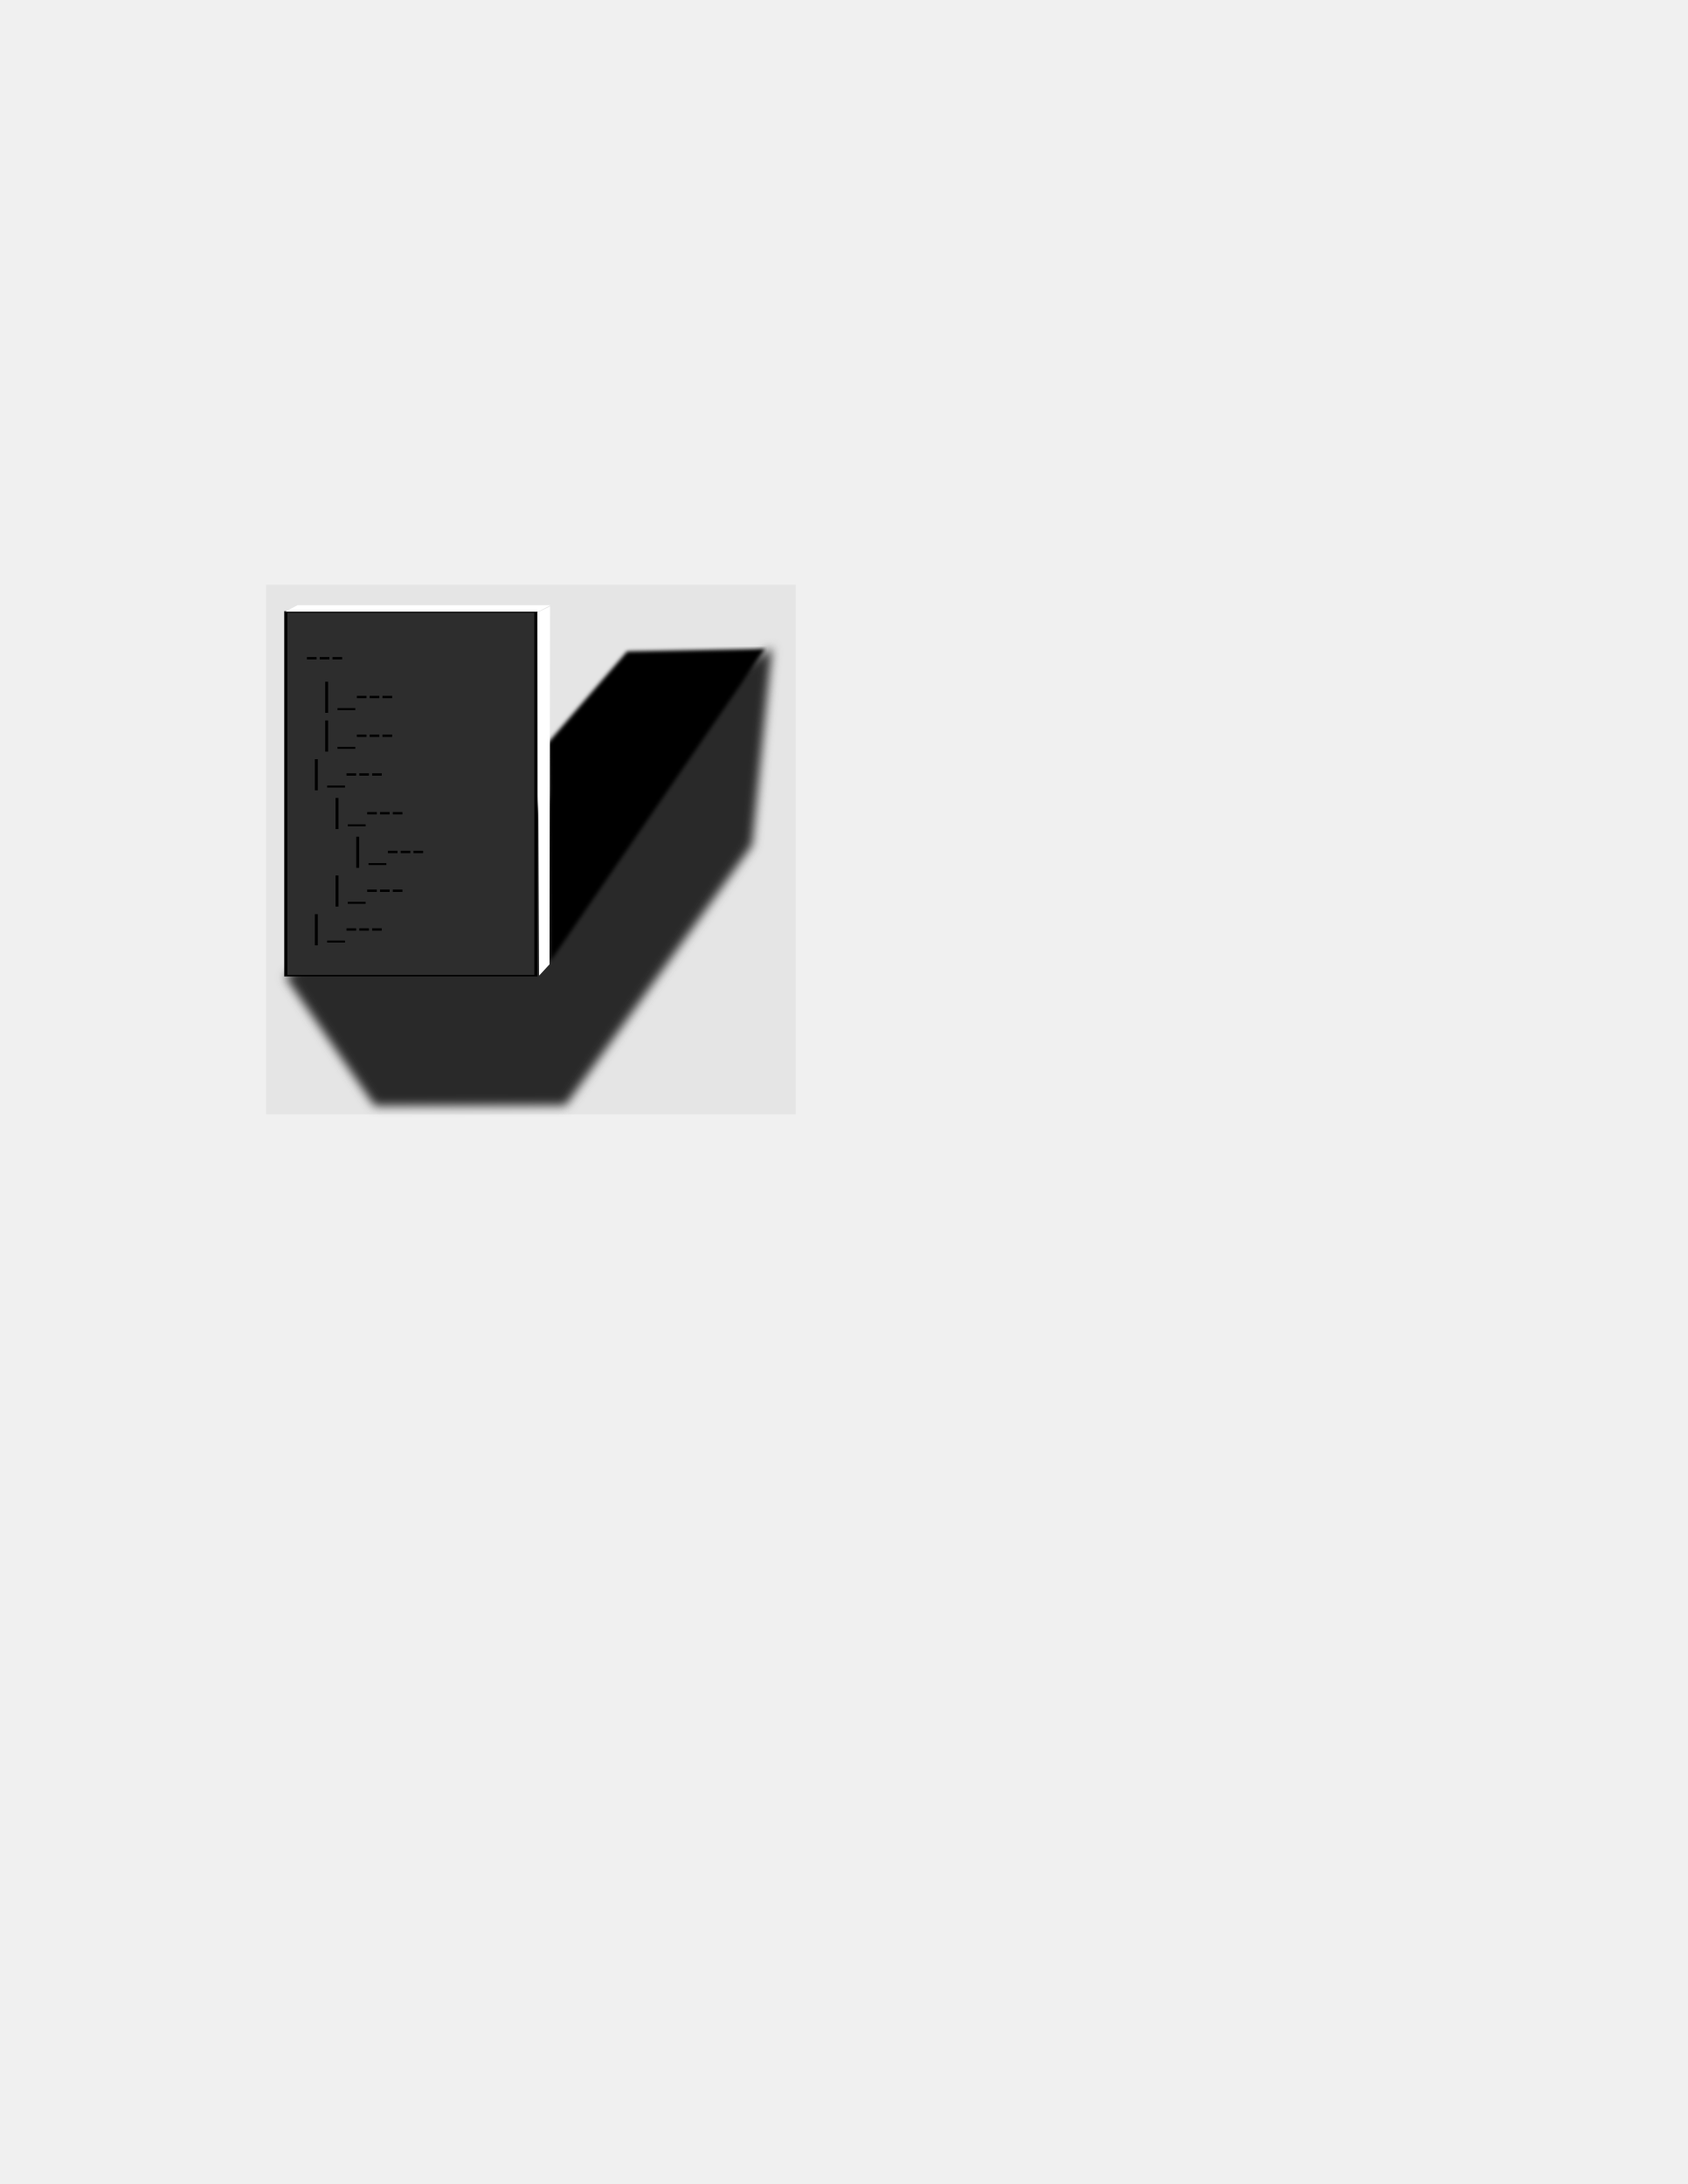
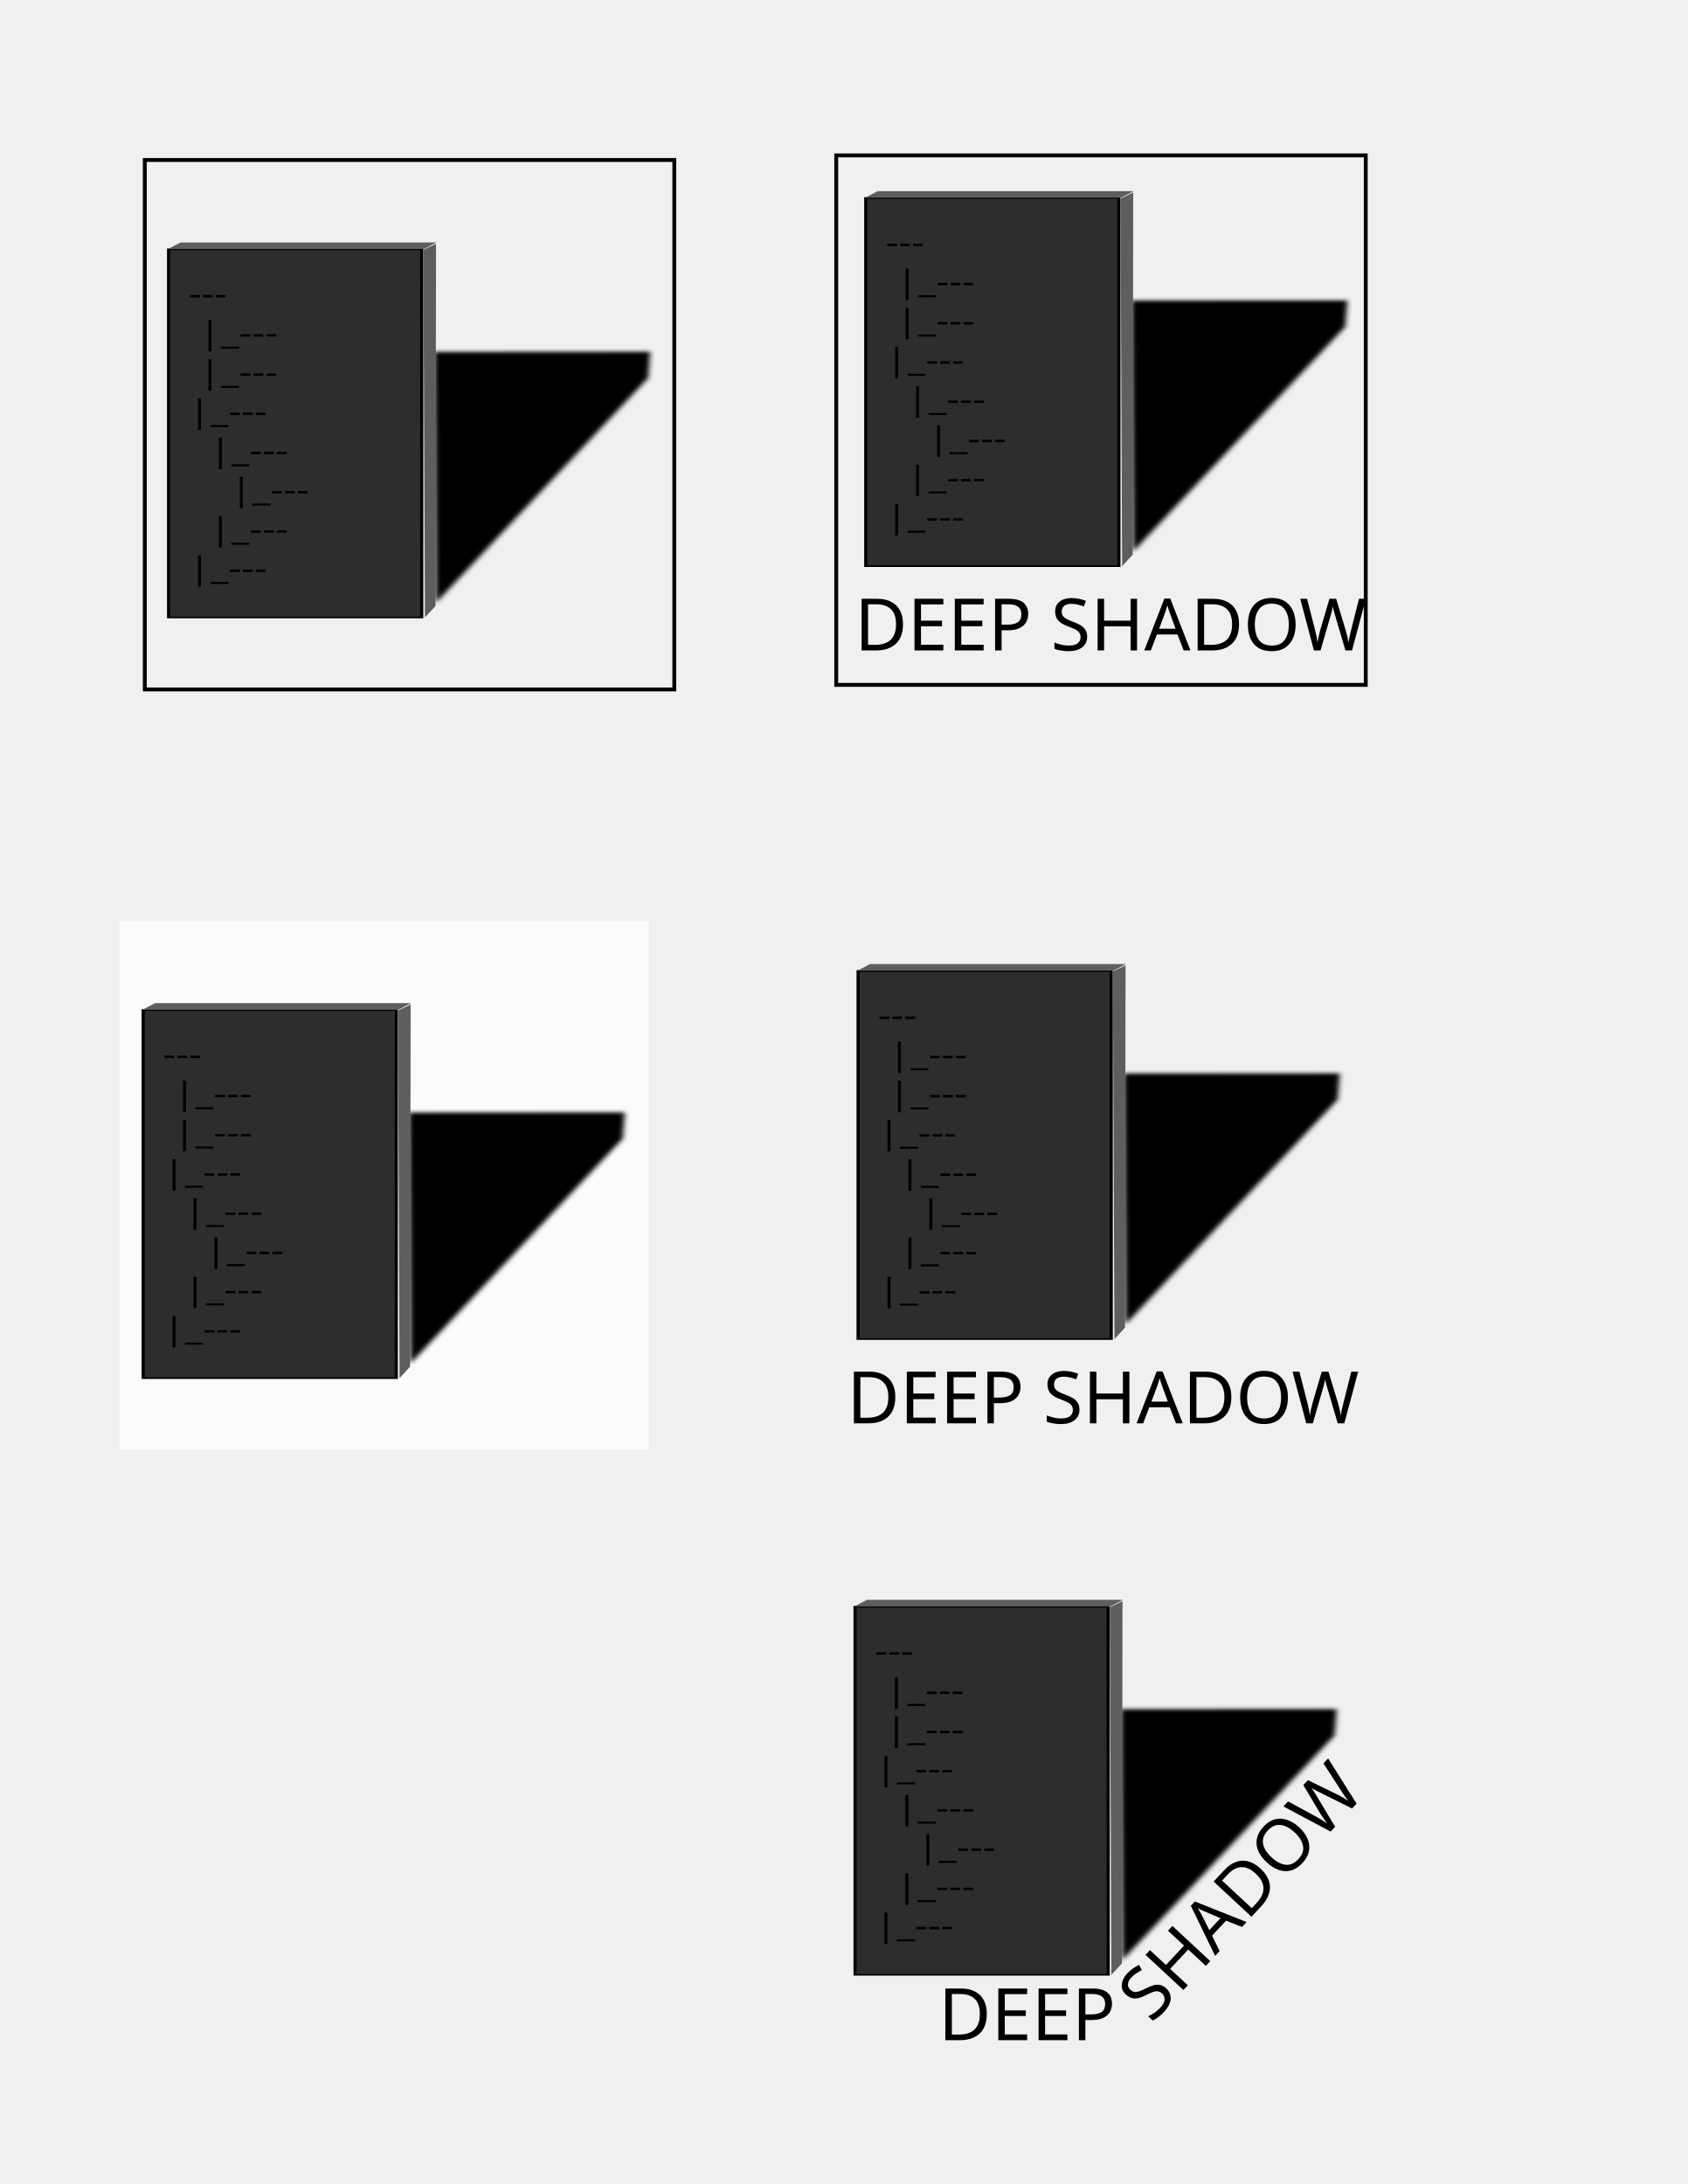
<svg xmlns="http://www.w3.org/2000/svg" width="8.5in" height="11in" viewBox="0 0 215.9 279.4" version="1.1" id="svg8">
  <defs id="defs2">
-     <filter style="color-interpolation-filters:sRGB" id="filter855" x="-0.017" width="1.034" y="-0.009" height="1.019">
-       <feGaussianBlur stdDeviation="0.193" id="feGaussianBlur857" />
+     <filter style="color-interpolation-filters:sRGB" id="filter1091" x="-0.029" width="1.059" y="-0.02" height="1.039">
+       <feGaussianBlur stdDeviation="0.275" id="feGaussianBlur1093" />
    </filter>
-     <filter style="color-interpolation-filters:sRGB" id="filter879" x="-0.024" width="1.048" y="-0.024" height="1.048">
-       <feGaussianBlur stdDeviation="0.631" id="feGaussianBlur881" />
+     <filter style="color-interpolation-filters:sRGB" id="filter1095" x="-0.029" width="1.059" y="-0.02" height="1.039">
+       <feGaussianBlur stdDeviation="0.275" id="feGaussianBlur1097" />
+     </filter>
+     <filter style="color-interpolation-filters:sRGB" id="filter1095-1" x="-0.029" width="1.059" y="-0.02" height="1.039">
+       <feGaussianBlur stdDeviation="0.275" id="feGaussianBlur1097-2" />
+     </filter>
+     <filter style="color-interpolation-filters:sRGB" id="filter1091-4" x="-0.029" width="1.059" y="-0.02" height="1.039">
+       <feGaussianBlur stdDeviation="0.275" id="feGaussianBlur1093-6" />
+     </filter>
+     <filter style="color-interpolation-filters:sRGB" id="filter1095-1-8" x="-0.029" width="1.059" y="-0.02" height="1.039">
+       <feGaussianBlur stdDeviation="0.275" id="feGaussianBlur1097-2-9" />
    </filter>
  </defs>
  <g id="layer1" transform="translate(0,-17.6)">
-     <rect style="opacity:0.451;fill:#d6d6d6;fill-opacity:1;stroke:none;stroke-width:0.494;stroke-linecap:round;stroke-miterlimit:4;stroke-dasharray:none;stroke-dashoffset:0;stroke-opacity:1" id="rect877" width="67.733" height="67.733" x="34.047" y="92.41" />
-     <path style="fill:#292929;fill-opacity:1;stroke:none;stroke-width:0.265px;stroke-linecap:butt;stroke-linejoin:miter;stroke-opacity:1;filter:url(#filter879)" d="m 98.756,100.44 -2.539,25.257 -23.891,33.316 -24.403,0.069 -11.44,-16.547" id="path835" />
-     <path style="fill:#000000;fill-opacity:1;stroke:#000000;stroke-width:0.267px;stroke-linecap:butt;stroke-linejoin:miter;stroke-opacity:1;filter:url(#filter855)" d="m 64.656,156.052 22.641,-32.929 -14.371,0.268 -8.509,9.822" id="path836" transform="matrix(1.201698,0,0,1.201698,-7.335266,-47.18839)" />
-     <g id="g897" transform="matrix(1.000425,0,0,0.7795649,-0.02269884,19.86094)">
-       <g style="stroke:#585858;stroke-opacity:1" transform="matrix(1.203844,0,0,0.8059194,-6.808852,29.24007)" id="g849">
-         <rect style="opacity:1;fill:#2d2d2d;fill-opacity:1;stroke:#000000;stroke-width:0.329;stroke-linecap:round;stroke-miterlimit:4;stroke-dasharray:none;stroke-dashoffset:0;stroke-opacity:1" id="rect828" width="26.562" height="74.052" x="36.03" y="84.737" />
+     <rect style="opacity:1;fill:none;fill-opacity:1;stroke:#000000;stroke-width:0.494;stroke-linecap:round;stroke-miterlimit:4;stroke-dasharray:none;stroke-dashoffset:0;stroke-opacity:1" id="rect877-0" width="67.733" height="67.733" x="18.521" y="38.067" ry="0" />
+     <path style="fill:#000000;fill-opacity:1;stroke:#000000;stroke-width:0.267px;stroke-linecap:butt;stroke-linejoin:miter;stroke-opacity:1;filter:url(#filter1091)" d="m 64.656,156.052 22.124,-30.17 0.208,-3.37 -22.493,0.016" id="path836-6" transform="matrix(1.220704,0,0,0.9483458,-23.19196,-53.46187)" />
+     <g id="g897-1" transform="matrix(1.012688,0,0,0.7891207,-15.46606,-27.46534)">
+       <g style="stroke:#585858;stroke-opacity:1" transform="matrix(1.203844,0,0,0.8059194,-6.808852,29.24007)" id="g849-5">
+         <rect style="opacity:1;fill:#2d2d2d;fill-opacity:1;stroke:#000000;stroke-width:0.329;stroke-linecap:round;stroke-miterlimit:4;stroke-dasharray:none;stroke-dashoffset:0;stroke-opacity:1" id="rect828-9" width="26.562" height="74.052" x="36.03" y="84.737" />
      </g>
-       <text id="text861" y="106.488" x="39.063" style="font-style:normal;font-variant:normal;font-weight:normal;font-stretch:normal;font-size:5.087px;line-height:1.25;font-family:'OCR A Extended';-inkscape-font-specification:'OCR A Extended';letter-spacing:0px;word-spacing:0px;fill:#000000;fill-opacity:1;stroke:none;stroke-width:0.318" xml:space="preserve">
-         <tspan style="stroke-width:0.318" y="106.488" x="39.063" id="tspan859">---</tspan>
-         <tspan id="tspan863" style="stroke-width:0.318" y="112.847" x="39.063"> |_---</tspan>
-         <tspan id="tspan865" style="stroke-width:0.318" y="119.206" x="39.063"> |_---</tspan>
-         <tspan id="tspan867" style="stroke-width:0.318" y="125.564" x="39.063">|_---</tspan>
-         <tspan id="tspan869" style="stroke-width:0.318" y="131.923" x="39.063">  |_---</tspan>
-         <tspan id="tspan871" style="stroke-width:0.318" y="138.282" x="39.063">    |_---</tspan>
-         <tspan id="tspan873" style="stroke-width:0.318" y="144.641" x="39.063">  |_---</tspan>
-         <tspan id="tspan875" style="stroke-width:0.318" y="151" x="39.063">|_---</tspan>
+       <text id="text861-4" y="106.488" x="39.063" style="font-style:normal;font-variant:normal;font-weight:normal;font-stretch:normal;font-size:5.087px;line-height:1.25;font-family:'OCR A Extended';-inkscape-font-specification:'OCR A Extended';letter-spacing:0px;word-spacing:0px;fill:#000000;fill-opacity:1;stroke:none;stroke-width:0.318" xml:space="preserve">
+         <tspan style="stroke-width:0.318" y="106.488" x="39.063" id="tspan859-0">---</tspan>
+         <tspan id="tspan863-4" style="stroke-width:0.318" y="112.847" x="39.063"> |_---</tspan>
+         <tspan id="tspan865-8" style="stroke-width:0.318" y="119.206" x="39.063"> |_---</tspan>
+         <tspan id="tspan867-6" style="stroke-width:0.318" y="125.564" x="39.063">|_---</tspan>
+         <tspan id="tspan869-3" style="stroke-width:0.318" y="131.923" x="39.063">  |_---</tspan>
+         <tspan id="tspan871-3" style="stroke-width:0.318" y="138.282" x="39.063">    |_---</tspan>
+         <tspan id="tspan873-1" style="stroke-width:0.318" y="144.641" x="39.063">  |_---</tspan>
+         <tspan id="tspan875-4" style="stroke-width:0.318" y="151" x="39.063">|_---</tspan>
      </text>
-       <g id="g865">
-         <path style="opacity:1;fill:#ffffff;fill-opacity:1;stroke:none;stroke-width:0.432;stroke-linecap:round;stroke-miterlimit:4;stroke-dasharray:none;stroke-dashoffset:0;stroke-opacity:1" d="m 38.07,96.414 h 32.34 l -1.587,1.069 H 36.482 Z" id="rect849" />
-         <path id="path861" d="m 68.747,97.609 0.2,59.601 1.336,-1.855 0.067,-58.732 z" style="opacity:1;fill:#ffffff;fill-opacity:1;stroke:none;stroke-width:0.432;stroke-linecap:round;stroke-miterlimit:4;stroke-dasharray:none;stroke-dashoffset:0;stroke-opacity:1" />
+       <g id="g865-8">
+         <g id="g988" style="fill:#5e5e5e;fill-opacity:1">
+           <path id="rect849-8" d="m 38.07,96.414 h 32.34 l -1.587,1.069 H 36.482 Z" style="opacity:1;fill:#5e5e5e;fill-opacity:1;stroke:none;stroke-width:0.432;stroke-linecap:round;stroke-miterlimit:4;stroke-dasharray:none;stroke-dashoffset:0;stroke-opacity:1" />
+           <path style="opacity:1;fill:#5e5e5e;fill-opacity:1;stroke:none;stroke-width:0.432;stroke-linecap:round;stroke-miterlimit:4;stroke-dasharray:none;stroke-dashoffset:0;stroke-opacity:1" d="m 68.747,97.609 0.2,59.601 1.336,-1.855 0.067,-58.732 z" id="path861-0" />
+         </g>
      </g>
    </g>
+     <rect style="opacity:1;fill:none;fill-opacity:1;stroke:#000000;stroke-width:0.494;stroke-linecap:round;stroke-miterlimit:4;stroke-dasharray:none;stroke-dashoffset:0;stroke-opacity:1" id="rect877-0-3" width="67.733" height="67.733" x="106.967" y="37.482" />
+     <text xml:space="preserve" style="font-style:normal;font-variant:normal;font-weight:normal;font-stretch:normal;font-size:9.272px;line-height:1.25;font-family:'OCR A Extended';-inkscape-font-specification:'OCR A Extended';letter-spacing:0px;word-spacing:0px;fill:#000000;fill-opacity:1;stroke:none;stroke-width:0.58" x="109.303" y="100.812" id="text984">
+       <tspan id="tspan982" x="109.303" y="100.812" style="stroke-width:0.58">DEEP SHADOW</tspan>
+     </text>
+     <path style="fill:#000000;fill-opacity:1;stroke:#000000;stroke-width:0.267px;stroke-linecap:butt;stroke-linejoin:miter;stroke-opacity:1;filter:url(#filter1095)" d="m 64.656,156.052 22.124,-30.17 0.208,-3.37 -22.493,0.016" id="path836-6-9" transform="matrix(1.220704,0,0,0.9483458,65.98833,-60.02489)" />
+     <g id="g897-1-9" transform="matrix(1.012688,0,0,0.7891207,73.71423,-34.02836)">
+       <g style="stroke:#585858;stroke-opacity:1" transform="matrix(1.203844,0,0,0.8059194,-6.808852,29.24007)" id="g849-5-6">
+         <rect style="opacity:1;fill:#2d2d2d;fill-opacity:1;stroke:#000000;stroke-width:0.329;stroke-linecap:round;stroke-miterlimit:4;stroke-dasharray:none;stroke-dashoffset:0;stroke-opacity:1" id="rect828-9-4" width="26.562" height="74.052" x="36.03" y="84.737" />
+       </g>
+       <text id="text861-4-9" y="106.488" x="39.063" style="font-style:normal;font-variant:normal;font-weight:normal;font-stretch:normal;font-size:5.087px;line-height:1.25;font-family:'OCR A Extended';-inkscape-font-specification:'OCR A Extended';letter-spacing:0px;word-spacing:0px;fill:#000000;fill-opacity:1;stroke:none;stroke-width:0.318" xml:space="preserve">
+         <tspan style="stroke-width:0.318" y="106.488" x="39.063" id="tspan859-0-0">---</tspan>
+         <tspan id="tspan863-4-3" style="stroke-width:0.318" y="112.847" x="39.063"> |_---</tspan>
+         <tspan id="tspan865-8-4" style="stroke-width:0.318" y="119.206" x="39.063"> |_---</tspan>
+         <tspan id="tspan867-6-6" style="stroke-width:0.318" y="125.564" x="39.063">|_---</tspan>
+         <tspan id="tspan869-3-0" style="stroke-width:0.318" y="131.923" x="39.063">  |_---</tspan>
+         <tspan id="tspan871-3-4" style="stroke-width:0.318" y="138.282" x="39.063">    |_---</tspan>
+         <tspan id="tspan873-1-2" style="stroke-width:0.318" y="144.641" x="39.063">  |_---</tspan>
+         <tspan id="tspan875-4-4" style="stroke-width:0.318" y="151" x="39.063">|_---</tspan>
+       </text>
+       <g id="g865-8-3">
+         <g id="g988-3" style="fill:#5e5e5e;fill-opacity:1">
+           <path id="rect849-8-6" d="m 38.07,96.414 h 32.34 l -1.587,1.069 H 36.482 Z" style="opacity:1;fill:#5e5e5e;fill-opacity:1;stroke:none;stroke-width:0.432;stroke-linecap:round;stroke-miterlimit:4;stroke-dasharray:none;stroke-dashoffset:0;stroke-opacity:1" />
+           <path style="opacity:1;fill:#5e5e5e;fill-opacity:1;stroke:none;stroke-width:0.432;stroke-linecap:round;stroke-miterlimit:4;stroke-dasharray:none;stroke-dashoffset:0;stroke-opacity:1" d="m 68.747,97.609 0.2,59.601 1.336,-1.855 0.067,-58.732 z" id="path861-0-9" />
+         </g>
+       </g>
+     </g>
+     <text xml:space="preserve" style="font-style:normal;font-variant:normal;font-weight:normal;font-stretch:normal;font-size:9.272px;line-height:1.25;font-family:'OCR A Extended';-inkscape-font-specification:'OCR A Extended';letter-spacing:0px;word-spacing:0px;fill:#000000;fill-opacity:1;stroke:none;stroke-width:0.58" x="108.32" y="199.69" id="text984-3">
+       <tspan id="tspan982-6" x="108.32" y="199.69" style="stroke-width:0.58">DEEP SHADOW</tspan>
+     </text>
+     <path style="fill:#000000;fill-opacity:1;stroke:#000000;stroke-width:0.267px;stroke-linecap:butt;stroke-linejoin:miter;stroke-opacity:1;filter:url(#filter1095-1)" d="m 64.656,156.052 22.124,-30.17 0.208,-3.37 -22.493,0.016" id="path836-6-9-9" transform="matrix(1.220704,0,0,0.9483458,65.00559,38.85368)" />
+     <g id="g897-1-9-5" transform="matrix(1.012688,0,0,0.7891207,72.7315,64.85021)">
+       <g style="stroke:#585858;stroke-opacity:1" transform="matrix(1.203844,0,0,0.8059194,-6.808852,29.24007)" id="g849-5-6-9">
+         <rect style="opacity:1;fill:#2d2d2d;fill-opacity:1;stroke:#000000;stroke-width:0.329;stroke-linecap:round;stroke-miterlimit:4;stroke-dasharray:none;stroke-dashoffset:0;stroke-opacity:1" id="rect828-9-4-6" width="26.562" height="74.052" x="36.03" y="84.737" />
+       </g>
+       <text id="text861-4-9-9" y="106.488" x="39.063" style="font-style:normal;font-variant:normal;font-weight:normal;font-stretch:normal;font-size:5.087px;line-height:1.25;font-family:'OCR A Extended';-inkscape-font-specification:'OCR A Extended';letter-spacing:0px;word-spacing:0px;fill:#000000;fill-opacity:1;stroke:none;stroke-width:0.318" xml:space="preserve">
+         <tspan style="stroke-width:0.318" y="106.488" x="39.063" id="tspan859-0-0-4">---</tspan>
+         <tspan id="tspan863-4-3-7" style="stroke-width:0.318" y="112.847" x="39.063"> |_---</tspan>
+         <tspan id="tspan865-8-4-1" style="stroke-width:0.318" y="119.206" x="39.063"> |_---</tspan>
+         <tspan id="tspan867-6-6-8" style="stroke-width:0.318" y="125.564" x="39.063">|_---</tspan>
+         <tspan id="tspan869-3-0-8" style="stroke-width:0.318" y="131.923" x="39.063">  |_---</tspan>
+         <tspan id="tspan871-3-4-3" style="stroke-width:0.318" y="138.282" x="39.063">    |_---</tspan>
+         <tspan id="tspan873-1-2-7" style="stroke-width:0.318" y="144.641" x="39.063">  |_---</tspan>
+         <tspan id="tspan875-4-4-0" style="stroke-width:0.318" y="151" x="39.063">|_---</tspan>
+       </text>
+       <g id="g865-8-3-2">
+         <g id="g988-3-6" style="fill:#5e5e5e;fill-opacity:1">
+           <path id="rect849-8-6-4" d="m 38.07,96.414 h 32.34 l -1.587,1.069 H 36.482 Z" style="opacity:1;fill:#5e5e5e;fill-opacity:1;stroke:none;stroke-width:0.432;stroke-linecap:round;stroke-miterlimit:4;stroke-dasharray:none;stroke-dashoffset:0;stroke-opacity:1" />
+           <path style="opacity:1;fill:#5e5e5e;fill-opacity:1;stroke:none;stroke-width:0.432;stroke-linecap:round;stroke-miterlimit:4;stroke-dasharray:none;stroke-dashoffset:0;stroke-opacity:1" d="m 68.747,97.609 0.2,59.601 1.336,-1.855 0.067,-58.732 z" id="path861-0-9-0" />
+         </g>
+       </g>
+     </g>
+     <rect style="opacity:1;fill:#fbfbfb;fill-opacity:1;stroke:none;stroke-width:0.494;stroke-linecap:round;stroke-miterlimit:4;stroke-dasharray:none;stroke-dashoffset:0;stroke-opacity:1" id="rect877-0-30" width="67.733" height="67.733" x="15.27" y="135.377" ry="0" />
+     <path style="fill:#000000;fill-opacity:1;stroke:#000000;stroke-width:0.267px;stroke-linecap:butt;stroke-linejoin:miter;stroke-opacity:1;filter:url(#filter1091-4)" d="m 64.656,156.052 22.124,-30.17 0.208,-3.37 -22.493,0.016" id="path836-6-7" transform="matrix(1.220704,0,0,0.9483458,-26.44257,43.84822)" />
+     <g id="g897-1-6" transform="matrix(1.012688,0,0,0.7891207,-18.71666,69.84475)">
+       <g style="stroke:#585858;stroke-opacity:1" transform="matrix(1.203844,0,0,0.8059194,-6.808852,29.24007)" id="g849-5-8">
+         <rect style="opacity:1;fill:#2d2d2d;fill-opacity:1;stroke:#000000;stroke-width:0.329;stroke-linecap:round;stroke-miterlimit:4;stroke-dasharray:none;stroke-dashoffset:0;stroke-opacity:1" id="rect828-9-41" width="26.562" height="74.052" x="36.03" y="84.737" />
+       </g>
+       <text id="text861-4-0" y="106.488" x="39.063" style="font-style:normal;font-variant:normal;font-weight:normal;font-stretch:normal;font-size:5.087px;line-height:1.25;font-family:'OCR A Extended';-inkscape-font-specification:'OCR A Extended';letter-spacing:0px;word-spacing:0px;fill:#000000;fill-opacity:1;stroke:none;stroke-width:0.318" xml:space="preserve">
+         <tspan style="stroke-width:0.318" y="106.488" x="39.063" id="tspan859-0-7">---</tspan>
+         <tspan id="tspan863-4-1" style="stroke-width:0.318" y="112.847" x="39.063"> |_---</tspan>
+         <tspan id="tspan865-8-2" style="stroke-width:0.318" y="119.206" x="39.063"> |_---</tspan>
+         <tspan id="tspan867-6-8" style="stroke-width:0.318" y="125.564" x="39.063">|_---</tspan>
+         <tspan id="tspan869-3-6" style="stroke-width:0.318" y="131.923" x="39.063">  |_---</tspan>
+         <tspan id="tspan871-3-8" style="stroke-width:0.318" y="138.282" x="39.063">    |_---</tspan>
+         <tspan id="tspan873-1-28" style="stroke-width:0.318" y="144.641" x="39.063">  |_---</tspan>
+         <tspan id="tspan875-4-5" style="stroke-width:0.318" y="151" x="39.063">|_---</tspan>
+       </text>
+       <g id="g865-8-1">
+         <g id="g988-6" style="fill:#5e5e5e;fill-opacity:1">
+           <path id="rect849-8-5" d="m 38.07,96.414 h 32.34 l -1.587,1.069 H 36.482 Z" style="opacity:1;fill:#5e5e5e;fill-opacity:1;stroke:none;stroke-width:0.432;stroke-linecap:round;stroke-miterlimit:4;stroke-dasharray:none;stroke-dashoffset:0;stroke-opacity:1" />
+           <path style="opacity:1;fill:#5e5e5e;fill-opacity:1;stroke:none;stroke-width:0.432;stroke-linecap:round;stroke-miterlimit:4;stroke-dasharray:none;stroke-dashoffset:0;stroke-opacity:1" d="m 68.747,97.609 0.2,59.601 1.336,-1.855 0.067,-58.732 z" id="path861-0-6" />
+         </g>
+       </g>
+     </g>
+     <text xml:space="preserve" style="font-style:normal;font-variant:normal;font-weight:normal;font-stretch:normal;font-size:9.272px;line-height:1.25;font-family:'OCR A Extended';-inkscape-font-specification:'OCR A Extended';letter-spacing:0px;word-spacing:0px;fill:#000000;fill-opacity:1;stroke:none;stroke-width:0.58" x="120.025" y="278.603" id="text984-3-5">
+       <tspan id="tspan982-6-7" x="120.025" y="278.603" style="stroke-width:0.58">DEEP</tspan>
+     </text>
+     <path style="fill:#000000;fill-opacity:1;stroke:#000000;stroke-width:0.267px;stroke-linecap:butt;stroke-linejoin:miter;stroke-opacity:1;filter:url(#filter1095-1-8)" d="m 64.656,156.052 22.124,-30.17 0.208,-3.37 -22.493,0.016" id="path836-6-9-9-3" transform="matrix(1.220704,0,0,0.9483458,64.61565,120.1851)" />
+     <g id="g897-1-9-5-3" transform="matrix(1.012688,0,0,0.7891207,72.34155,146.1816)">
+       <g style="stroke:#585858;stroke-opacity:1" transform="matrix(1.203844,0,0,0.8059194,-6.808852,29.24007)" id="g849-5-6-9-9">
+         <rect style="opacity:1;fill:#2d2d2d;fill-opacity:1;stroke:#000000;stroke-width:0.329;stroke-linecap:round;stroke-miterlimit:4;stroke-dasharray:none;stroke-dashoffset:0;stroke-opacity:1" id="rect828-9-4-6-9" width="26.562" height="74.052" x="36.03" y="84.737" />
+       </g>
+       <text id="text861-4-9-9-1" y="106.488" x="39.063" style="font-style:normal;font-variant:normal;font-weight:normal;font-stretch:normal;font-size:5.087px;line-height:1.25;font-family:'OCR A Extended';-inkscape-font-specification:'OCR A Extended';letter-spacing:0px;word-spacing:0px;fill:#000000;fill-opacity:1;stroke:none;stroke-width:0.318" xml:space="preserve">
+         <tspan style="stroke-width:0.318" y="106.488" x="39.063" id="tspan859-0-0-4-7">---</tspan>
+         <tspan id="tspan863-4-3-7-9" style="stroke-width:0.318" y="112.847" x="39.063"> |_---</tspan>
+         <tspan id="tspan865-8-4-1-6" style="stroke-width:0.318" y="119.206" x="39.063"> |_---</tspan>
+         <tspan id="tspan867-6-6-8-0" style="stroke-width:0.318" y="125.564" x="39.063">|_---</tspan>
+         <tspan id="tspan869-3-0-8-2" style="stroke-width:0.318" y="131.923" x="39.063">  |_---</tspan>
+         <tspan id="tspan871-3-4-3-0" style="stroke-width:0.318" y="138.282" x="39.063">    |_---</tspan>
+         <tspan id="tspan873-1-2-7-0" style="stroke-width:0.318" y="144.641" x="39.063">  |_---</tspan>
+         <tspan id="tspan875-4-4-0-6" style="stroke-width:0.318" y="151" x="39.063">|_---</tspan>
+       </text>
+       <g id="g865-8-3-2-2">
+         <g id="g988-3-6-6" style="fill:#5e5e5e;fill-opacity:1">
+           <path id="rect849-8-6-4-5" d="m 38.07,96.414 h 32.34 l -1.587,1.069 H 36.482 Z" style="opacity:1;fill:#5e5e5e;fill-opacity:1;stroke:none;stroke-width:0.432;stroke-linecap:round;stroke-miterlimit:4;stroke-dasharray:none;stroke-dashoffset:0;stroke-opacity:1" />
+           <path style="opacity:1;fill:#5e5e5e;fill-opacity:1;stroke:none;stroke-width:0.432;stroke-linecap:round;stroke-miterlimit:4;stroke-dasharray:none;stroke-dashoffset:0;stroke-opacity:1" d="m 68.747,97.609 0.2,59.601 1.336,-1.855 0.067,-58.732 z" id="path861-0-9-0-0" />
+         </g>
+       </g>
+     </g>
+     <text xml:space="preserve" style="font-style:normal;font-variant:normal;font-weight:normal;font-stretch:normal;font-size:9.272px;line-height:1.25;font-family:'OCR A Extended';-inkscape-font-specification:'OCR A Extended';letter-spacing:0px;word-spacing:0px;fill:#000000;fill-opacity:1;stroke:none;stroke-width:0.58" x="-102.355" y="296.166" id="text984-3-5-1" transform="rotate(-47.10318)">
+       <tspan id="tspan982-6-7-8" x="-102.355" y="296.166" style="stroke-width:0.58">SHADOW</tspan>
+     </text>
  </g>
</svg>
